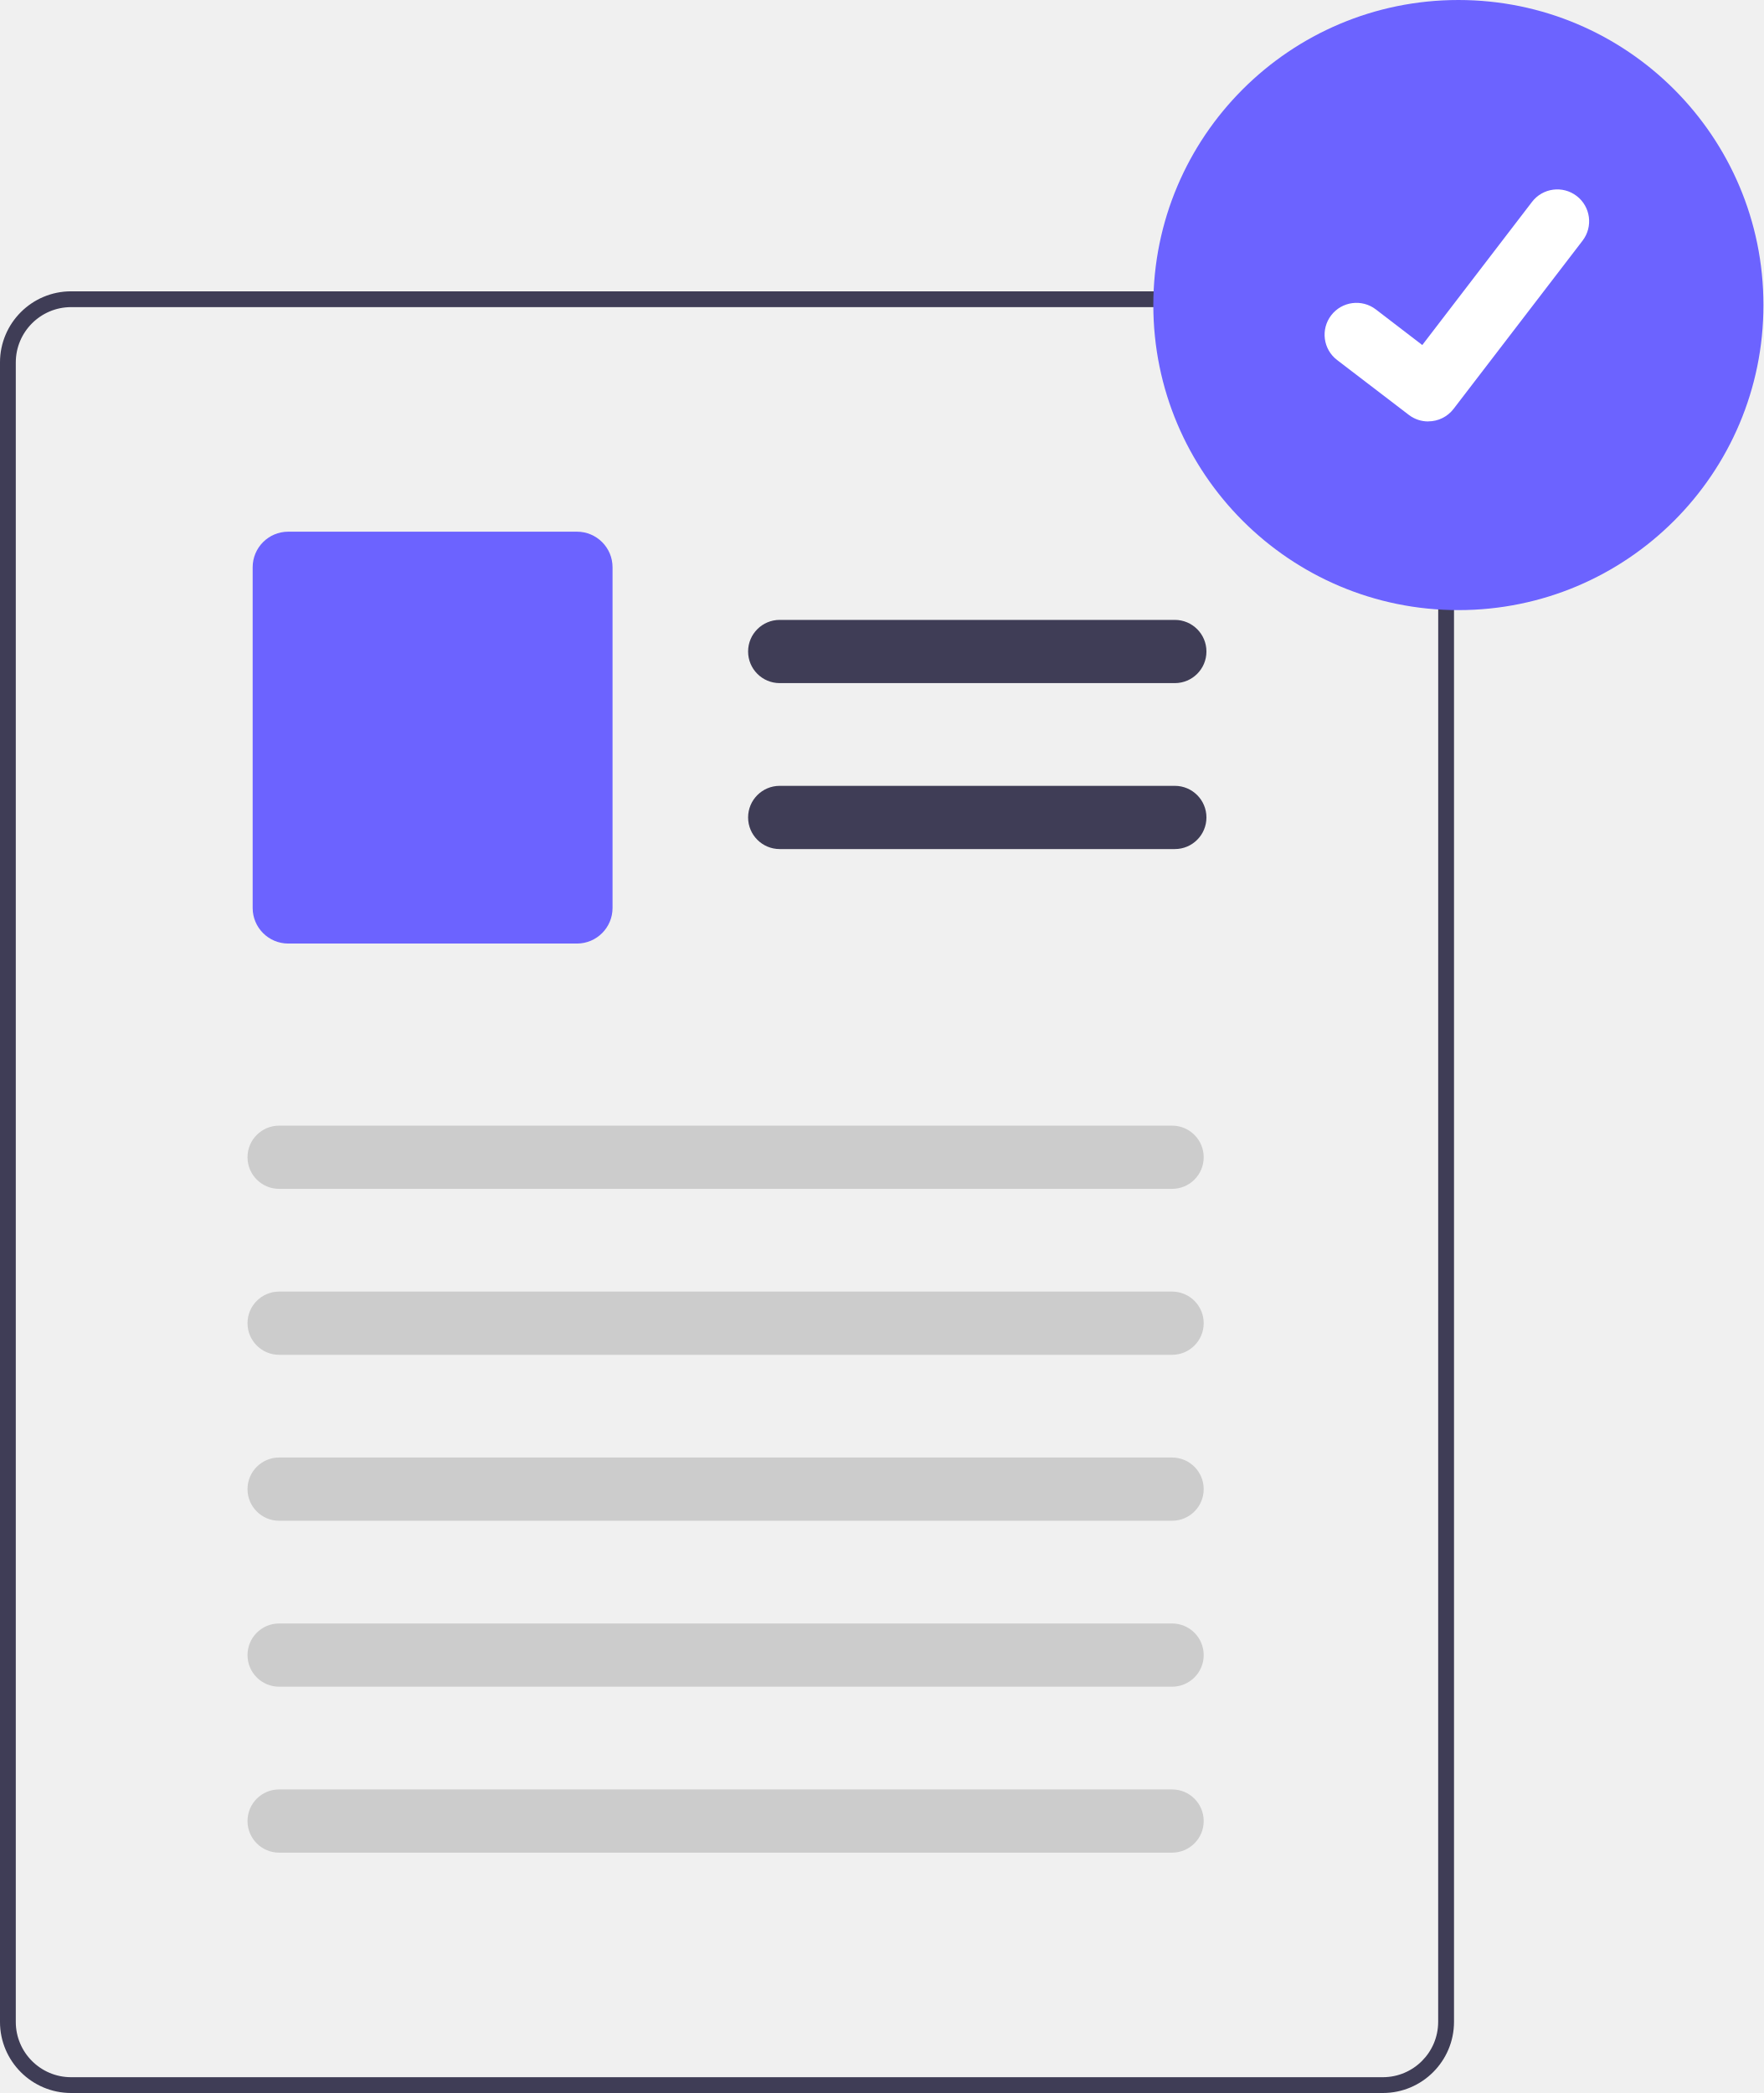
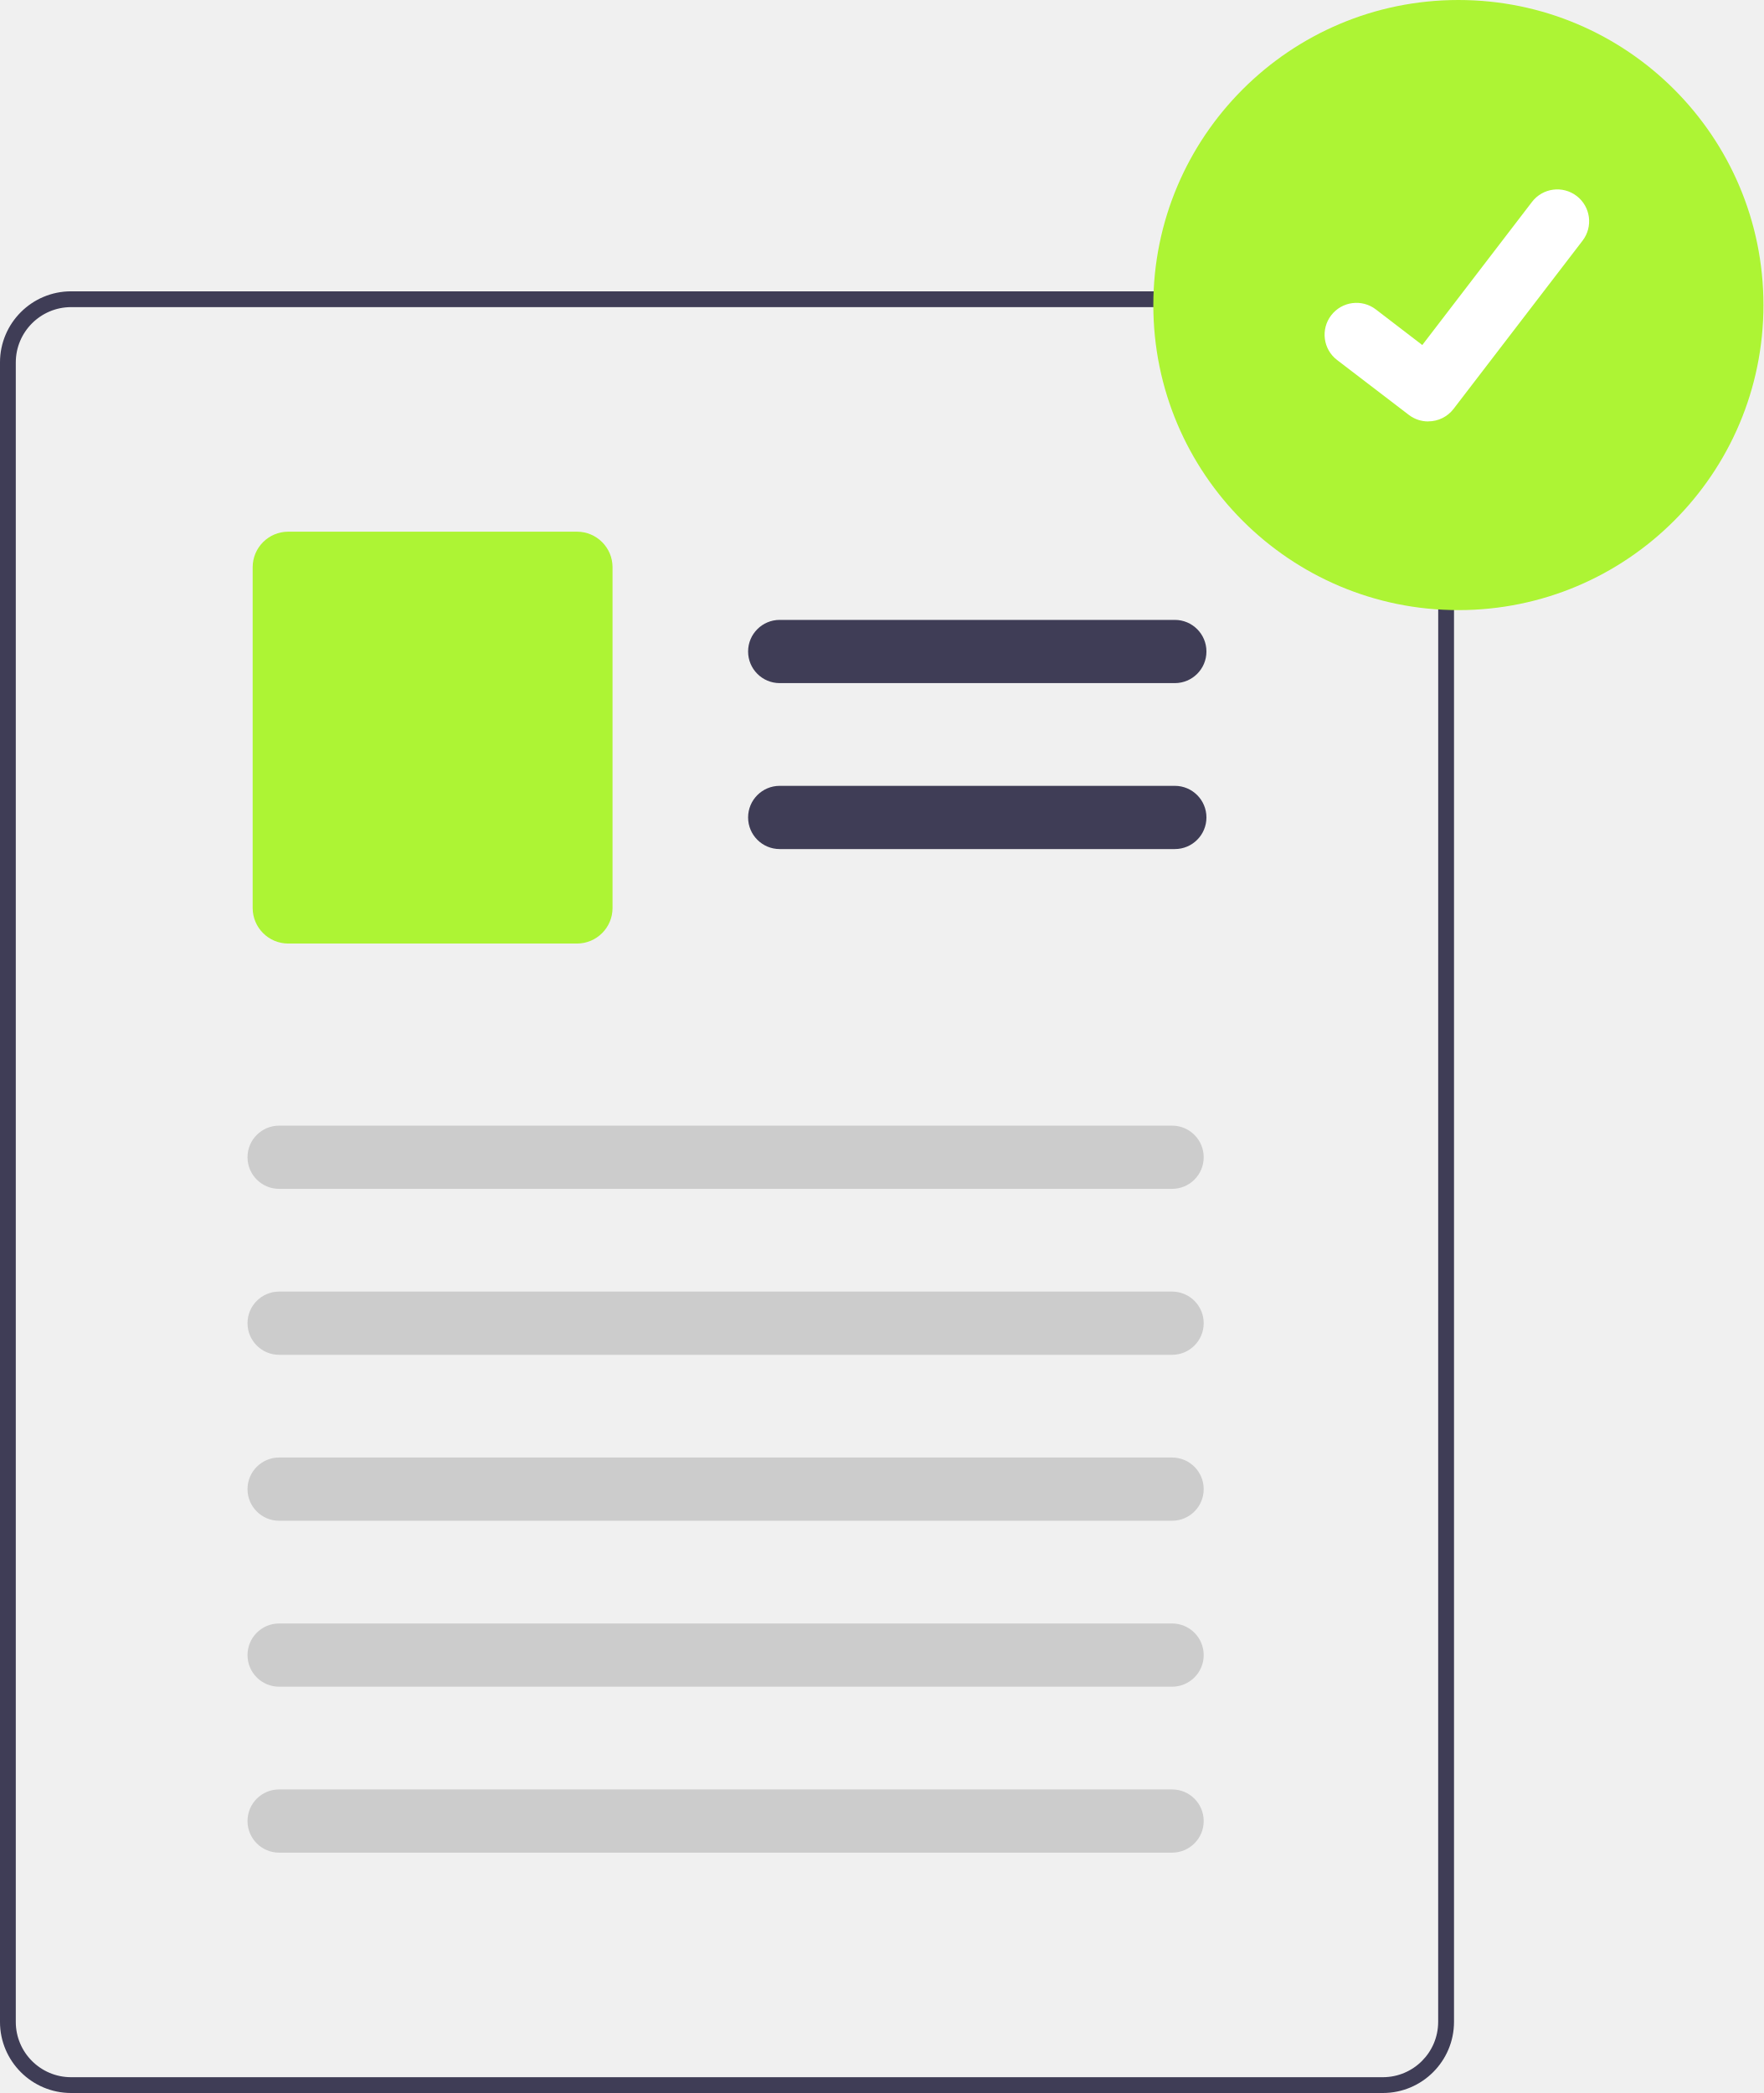
<svg xmlns="http://www.w3.org/2000/svg" width="606.625" height="720" viewBox="0 0 606.625 720" role="img" artist="Katerina Limpitsouni" source="https://undraw.co/">
  <g transform="translate(-789 -270.5)">
    <path d="M797.411,247.279A24.721,24.721,0,0,0,774.8,232.154H323.562A24.474,24.474,0,0,0,299.1,256.615V827.478a24.474,24.474,0,0,0,24.461,24.461H774.82a24.493,24.493,0,0,0,24.461-24.461V256.615a24.029,24.029,0,0,0-1.854-9.335Zm-3.578,580.2A19.052,19.052,0,0,1,774.8,846.506H323.562a19.031,19.031,0,0,1-19.029-19.022V256.618a19.055,19.055,0,0,1,19.029-19.029H774.82a19.123,19.123,0,0,1,17.663,11.97,21.087,21.087,0,0,1,.715,2.147,18.869,18.869,0,0,1,.651,4.912Z" transform="translate(489.898 138.561)" fill="#3f3d56" />
    <path d="M578.54,312.161H442.619a10.874,10.874,0,0,1,0-21.748H578.54a10.874,10.874,0,1,1,0,21.748Z" transform="translate(614.601 193.333)" fill="#3f3d56" />
    <path d="M578.54,341.585H442.619a10.874,10.874,0,0,1,0-21.748H578.54a10.874,10.874,0,1,1,0,21.748Z" transform="translate(614.601 220.995)" fill="#3f3d56" />
-     <path d="M455.465,416.457h-99.33A12.247,12.247,0,0,1,343.9,404.223V287.006a12.247,12.247,0,0,1,12.234-12.234h99.33A12.247,12.247,0,0,1,467.7,287.006V404.223A12.247,12.247,0,0,1,455.465,416.457Z" transform="translate(532.016 178.628)" fill="#6c63ff" />
+     <path d="M455.465,416.457h-99.33A12.247,12.247,0,0,1,343.9,404.223V287.006a12.247,12.247,0,0,1,12.234-12.234h99.33A12.247,12.247,0,0,1,467.7,287.006V404.223A12.247,12.247,0,0,1,455.465,416.457Z" transform="translate(532.016 178.628)" fill="#ADF434" />
    <path d="M661.041,401.835H353.861a10.874,10.874,0,0,1,0-21.748h307.18a10.874,10.874,0,1,1,0,21.748Z" transform="translate(531.157 277.638)" fill="#ccc" />
    <path d="M661.041,431.258H353.861a10.874,10.874,0,0,1,0-21.748h307.18a10.874,10.874,0,1,1,0,21.748Z" transform="translate(531.157 305.3)" fill="#ccc" />
    <path d="M661.041,460.682H353.861a10.874,10.874,0,0,1,0-21.748h307.18a10.874,10.874,0,1,1,0,21.748Z" transform="translate(531.157 332.962)" fill="#ccc" />
    <path d="M661.041,490.106H353.861a10.874,10.874,0,0,1,0-21.748h307.18a10.874,10.874,0,1,1,0,21.748Z" transform="translate(531.157 360.625)" fill="#ccc" />
    <path d="M661.041,519.53H353.861a10.874,10.874,0,0,1,0-21.748h307.18a10.874,10.874,0,1,1,0,21.748Z" transform="translate(531.157 388.287)" fill="#ccc" />
-     <circle cx="104.941" cy="104.941" r="104.941" transform="translate(1185.743 270.5)" fill="#6c63ff" />
+     <circle cx="104.941" cy="104.941" r="104.941" transform="translate(1185.743 270.5)" fill="#ADF434" />
    <path d="M569.583,293.9a10.884,10.884,0,0,1-6.548-2.176l-.117-.088-24.663-18.866a10.96,10.96,0,1,1,13.336-17.4l15.975,12.25,37.748-49.247a10.955,10.955,0,0,1,15.36-2.029l0,0-.234.325.241-.325a10.969,10.969,0,0,1,2.026,15.363l-44.4,57.9a10.962,10.962,0,0,1-8.717,4.274Z" transform="translate(710.7 121.575)" fill="#fff" />
  </g>
</svg>
